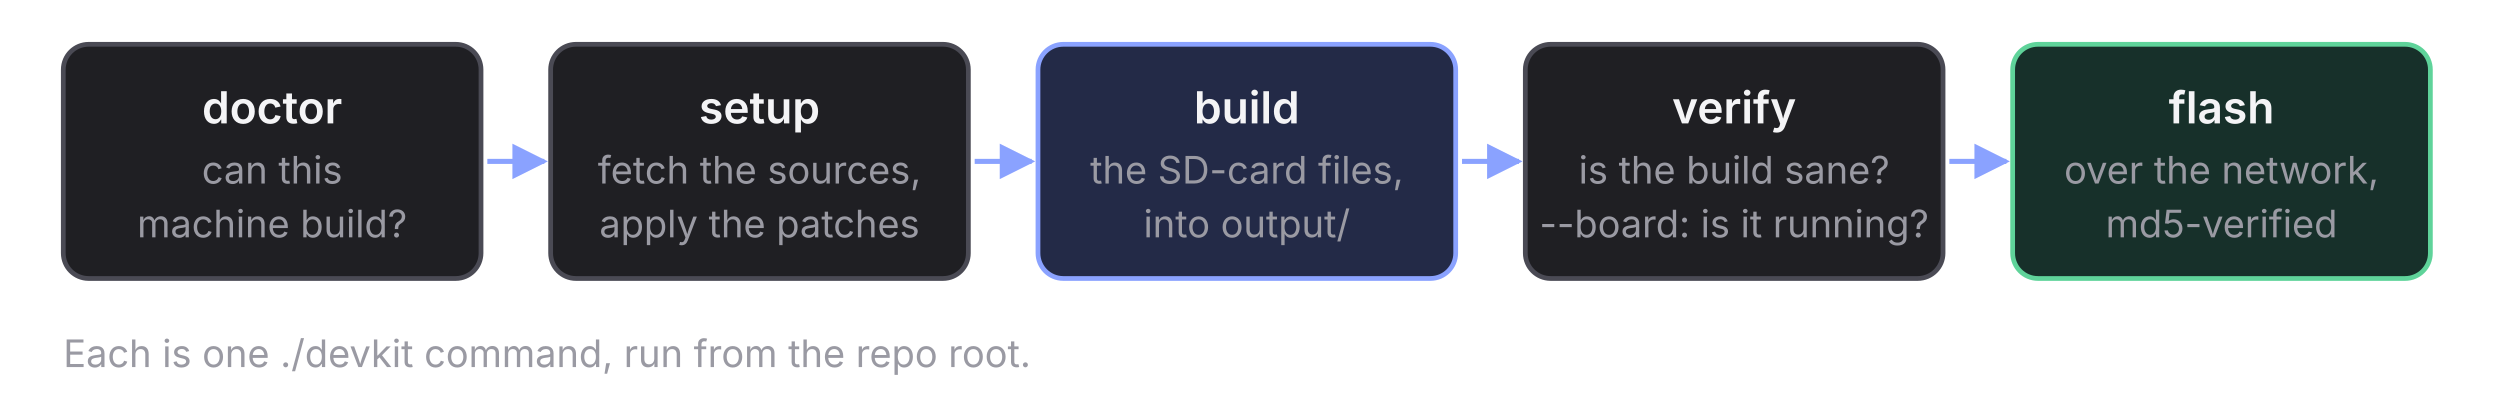
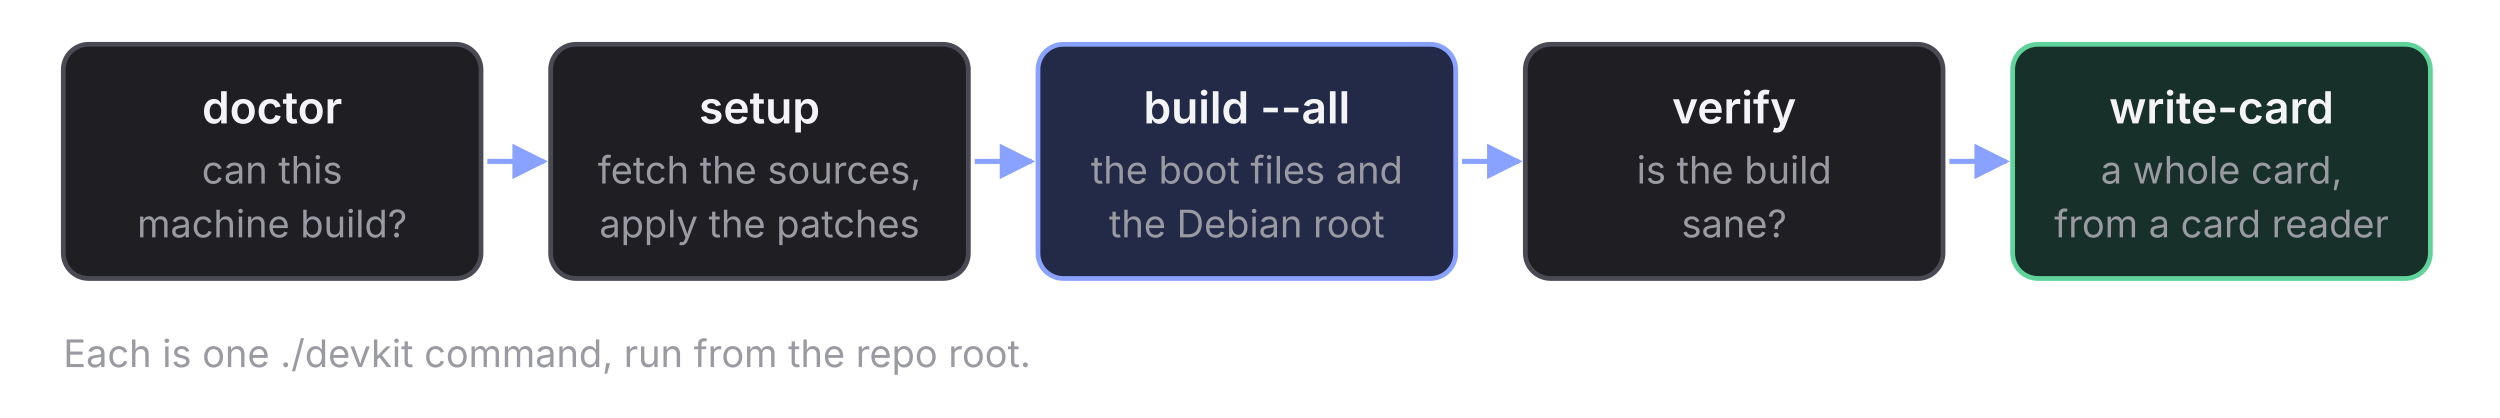
<svg xmlns="http://www.w3.org/2000/svg" viewBox="0 0 790 132" width="790" height="132" role="img">
  <defs>
    <marker id="a-muted" viewBox="0 0 10 10" refX="9" refY="5" markerWidth="7" markerHeight="7" orient="auto">
      <path d="M0 0 L10 5 L0 10 z" fill="#9a9aa3" />
    </marker>
    <marker id="a-accent" viewBox="0 0 10 10" refX="9" refY="5" markerWidth="7" markerHeight="7" orient="auto">
      <path d="M0 0 L10 5 L0 10 z" fill="#8aa2ff" />
    </marker>
    <marker id="a-danger" viewBox="0 0 10 10" refX="9" refY="5" markerWidth="7" markerHeight="7" orient="auto">
      <path d="M0 0 L10 5 L0 10 z" fill="#ff7a8a" />
    </marker>
    <marker id="a-ok" viewBox="0 0 10 10" refX="9" refY="5" markerWidth="7" markerHeight="7" orient="auto">
      <path d="M0 0 L10 5 L0 10 z" fill="#5fd39a" />
    </marker>
    <marker id="a-ink" viewBox="0 0 10 10" refX="9" refY="5" markerWidth="7" markerHeight="7" orient="auto">
      <path d="M0 0 L10 5 L0 10 z" fill="#f4f4f6" />
    </marker>
  </defs>
  <rect x="20" y="14" width="132" height="74" rx="8" fill="#1f1f23" stroke="#4a4a54" stroke-width="1.5" />
  <text x="86.0" y="39.0" font-size="14" font-weight="600" fill="#f4f4f6" text-anchor="middle" font-family="Inter, system-ui, -apple-system, 'Segoe UI', Helvetica, Arial, sans-serif">doctor</text>
  <text x="86.0" y="58.0" font-size="12" font-weight="400" fill="#9a9aa3" text-anchor="middle" font-family="Inter, system-ui, -apple-system, 'Segoe UI', Helvetica, Arial, sans-serif">can this</text>
  <text x="86.0" y="75.0" font-size="12" font-weight="400" fill="#9a9aa3" text-anchor="middle" font-family="Inter, system-ui, -apple-system, 'Segoe UI', Helvetica, Arial, sans-serif">machine build?</text>
  <line x1="154" y1="51.0" x2="172" y2="51.0" stroke="#8aa2ff" stroke-width="1.6" marker-end="url(#a-accent)" />
  <rect x="174" y="14" width="132" height="74" rx="8" fill="#1f1f23" stroke="#4a4a54" stroke-width="1.5" />
  <text x="240.0" y="39.0" font-size="14" font-weight="600" fill="#f4f4f6" text-anchor="middle" font-family="Inter, system-ui, -apple-system, 'Segoe UI', Helvetica, Arial, sans-serif">setup</text>
  <text x="240.0" y="58.0" font-size="12" font-weight="400" fill="#9a9aa3" text-anchor="middle" font-family="Inter, system-ui, -apple-system, 'Segoe UI', Helvetica, Arial, sans-serif">fetch the sources,</text>
  <text x="240.0" y="75.0" font-size="12" font-weight="400" fill="#9a9aa3" text-anchor="middle" font-family="Inter, system-ui, -apple-system, 'Segoe UI', Helvetica, Arial, sans-serif">apply the patches</text>
  <line x1="308" y1="51.0" x2="326" y2="51.0" stroke="#8aa2ff" stroke-width="1.6" marker-end="url(#a-accent)" />
  <rect x="328" y="14" width="132" height="74" rx="8" fill="#232a47" stroke="#8aa2ff" stroke-width="1.5" />
-   <text x="394.0" y="39.0" font-size="14" font-weight="600" fill="#f4f4f6" text-anchor="middle" font-family="Inter, system-ui, -apple-system, 'Segoe UI', Helvetica, Arial, sans-serif">build</text>
-   <text x="394.0" y="58.0" font-size="12" font-weight="400" fill="#9a9aa3" text-anchor="middle" font-family="Inter, system-ui, -apple-system, 'Segoe UI', Helvetica, Arial, sans-serif">the SD-card files,</text>
-   <text x="394.0" y="75.0" font-size="12" font-weight="400" fill="#9a9aa3" text-anchor="middle" font-family="Inter, system-ui, -apple-system, 'Segoe UI', Helvetica, Arial, sans-serif">into output/</text>
+   <text x="394.0" y="39.0" font-size="14" font-weight="600" fill="#f4f4f6" text-anchor="middle" font-family="Inter, system-ui, -apple-system, 'Segoe UI', Helvetica, Arial, sans-serif">build --all</text>
+   <text x="394.0" y="58.0" font-size="12" font-weight="400" fill="#9a9aa3" text-anchor="middle" font-family="Inter, system-ui, -apple-system, 'Segoe UI', Helvetica, Arial, sans-serif">the boot files and</text>
+   <text x="394.0" y="75.0" font-size="12" font-weight="400" fill="#9a9aa3" text-anchor="middle" font-family="Inter, system-ui, -apple-system, 'Segoe UI', Helvetica, Arial, sans-serif">the Debian root</text>
  <line x1="462" y1="51.0" x2="480" y2="51.0" stroke="#8aa2ff" stroke-width="1.6" marker-end="url(#a-accent)" />
  <rect x="482" y="14" width="132" height="74" rx="8" fill="#1f1f23" stroke="#4a4a54" stroke-width="1.5" />
  <text x="548.0" y="39.0" font-size="14" font-weight="600" fill="#f4f4f6" text-anchor="middle" font-family="Inter, system-ui, -apple-system, 'Segoe UI', Helvetica, Arial, sans-serif">verify</text>
-   <text x="548.0" y="58.0" font-size="12" font-weight="400" fill="#9a9aa3" text-anchor="middle" font-family="Inter, system-ui, -apple-system, 'Segoe UI', Helvetica, Arial, sans-serif">is the build sane?</text>
-   <text x="548.0" y="75.0" font-size="12" font-weight="400" fill="#9a9aa3" text-anchor="middle" font-family="Inter, system-ui, -apple-system, 'Segoe UI', Helvetica, Arial, sans-serif">--board: is it running?</text>
+   <text x="548.0" y="58.0" font-size="12" font-weight="400" fill="#9a9aa3" text-anchor="middle" font-family="Inter, system-ui, -apple-system, 'Segoe UI', Helvetica, Arial, sans-serif">is the build</text>
+   <text x="548.0" y="75.0" font-size="12" font-weight="400" fill="#9a9aa3" text-anchor="middle" font-family="Inter, system-ui, -apple-system, 'Segoe UI', Helvetica, Arial, sans-serif">sane?</text>
  <line x1="616" y1="51.0" x2="634" y2="51.0" stroke="#8aa2ff" stroke-width="1.6" marker-end="url(#a-accent)" />
  <rect x="636" y="14" width="132" height="74" rx="8" fill="#17302a" stroke="#5fd39a" stroke-width="1.5" />
-   <text x="702.0" y="39.0" font-size="14" font-weight="600" fill="#f4f4f6" text-anchor="middle" font-family="Inter, system-ui, -apple-system, 'Segoe UI', Helvetica, Arial, sans-serif">flash</text>
-   <text x="702.0" y="58.0" font-size="12" font-weight="400" fill="#9a9aa3" text-anchor="middle" font-family="Inter, system-ui, -apple-system, 'Segoe UI', Helvetica, Arial, sans-serif">over the network,</text>
-   <text x="702.0" y="75.0" font-size="12" font-weight="400" fill="#9a9aa3" text-anchor="middle" font-family="Inter, system-ui, -apple-system, 'Segoe UI', Helvetica, Arial, sans-serif">md5-verified</text>
+   <text x="702.0" y="39.0" font-size="14" font-weight="600" fill="#f4f4f6" text-anchor="middle" font-family="Inter, system-ui, -apple-system, 'Segoe UI', Helvetica, Arial, sans-serif">write-card</text>
+   <text x="702.0" y="58.0" font-size="12" font-weight="400" fill="#9a9aa3" text-anchor="middle" font-family="Inter, system-ui, -apple-system, 'Segoe UI', Helvetica, Arial, sans-serif">a whole card,</text>
+   <text x="702.0" y="75.0" font-size="12" font-weight="400" fill="#9a9aa3" text-anchor="middle" font-family="Inter, system-ui, -apple-system, 'Segoe UI', Helvetica, Arial, sans-serif">from a card reader</text>
  <text x="20" y="116" font-size="12" font-weight="400" fill="#9a9aa3" text-anchor="start" font-family="Inter, system-ui, -apple-system, 'Segoe UI', Helvetica, Arial, sans-serif">Each is one ./devkit command, run from the repo root.</text>
</svg>
